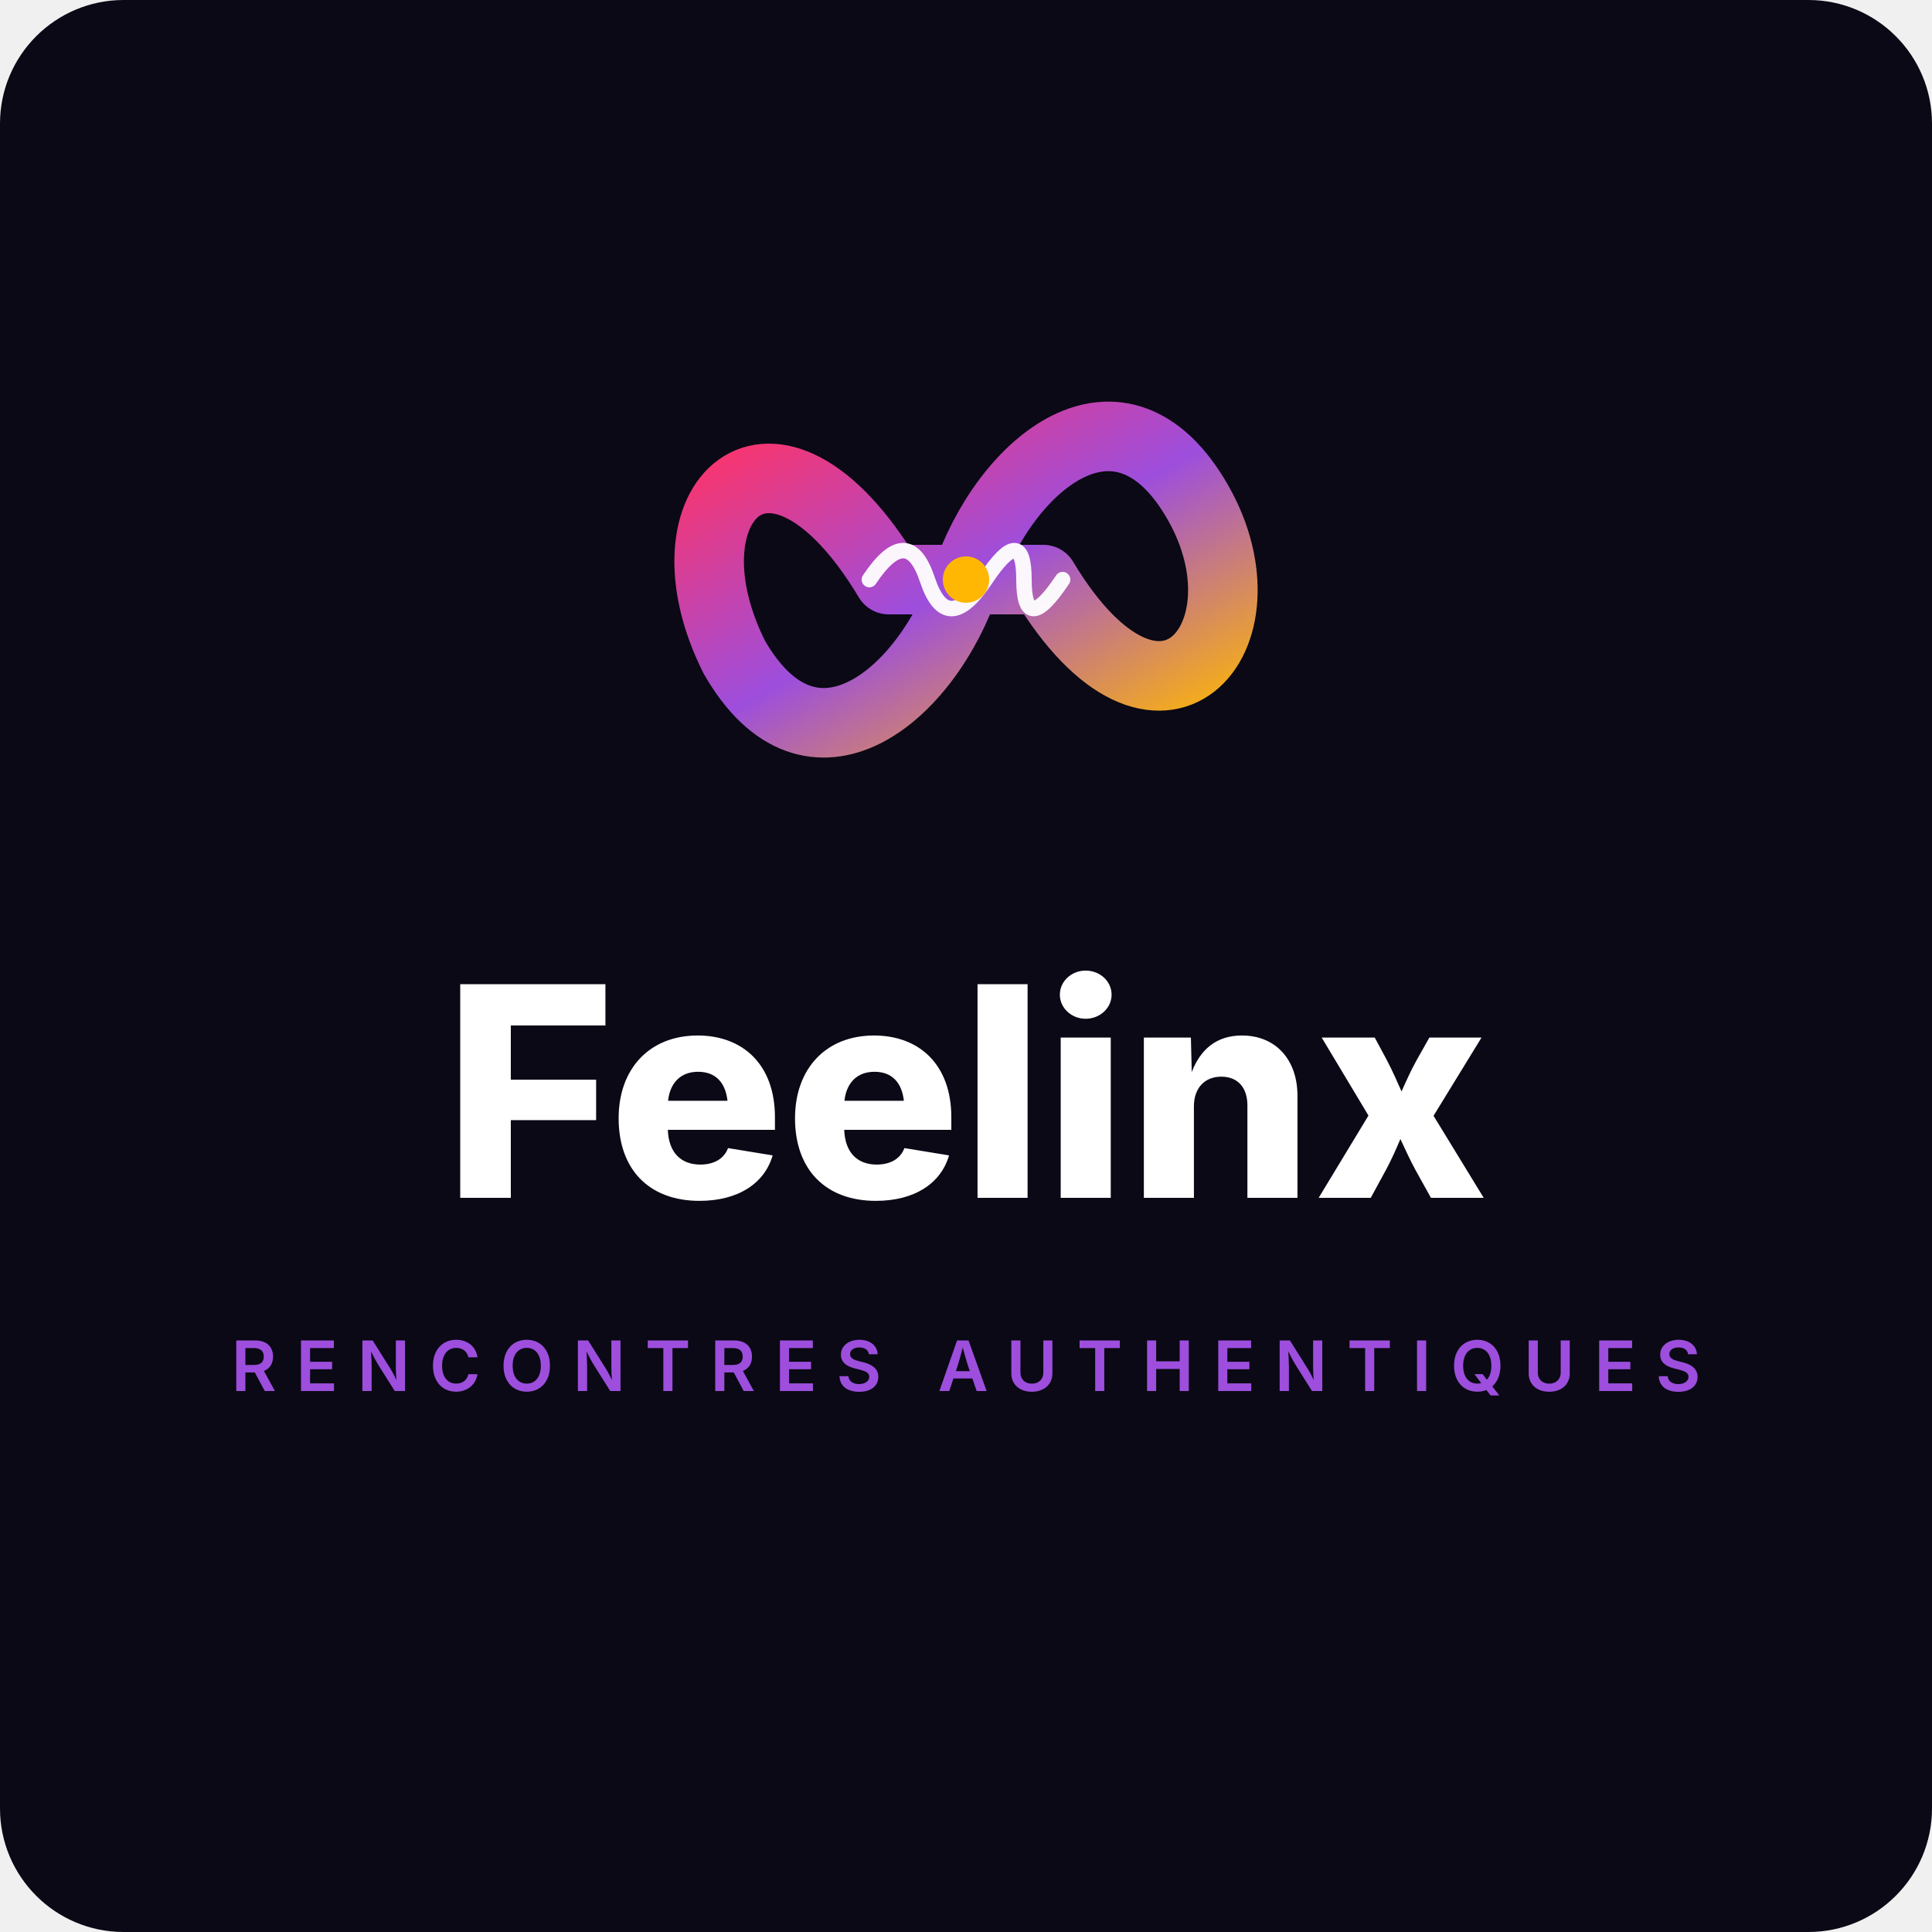
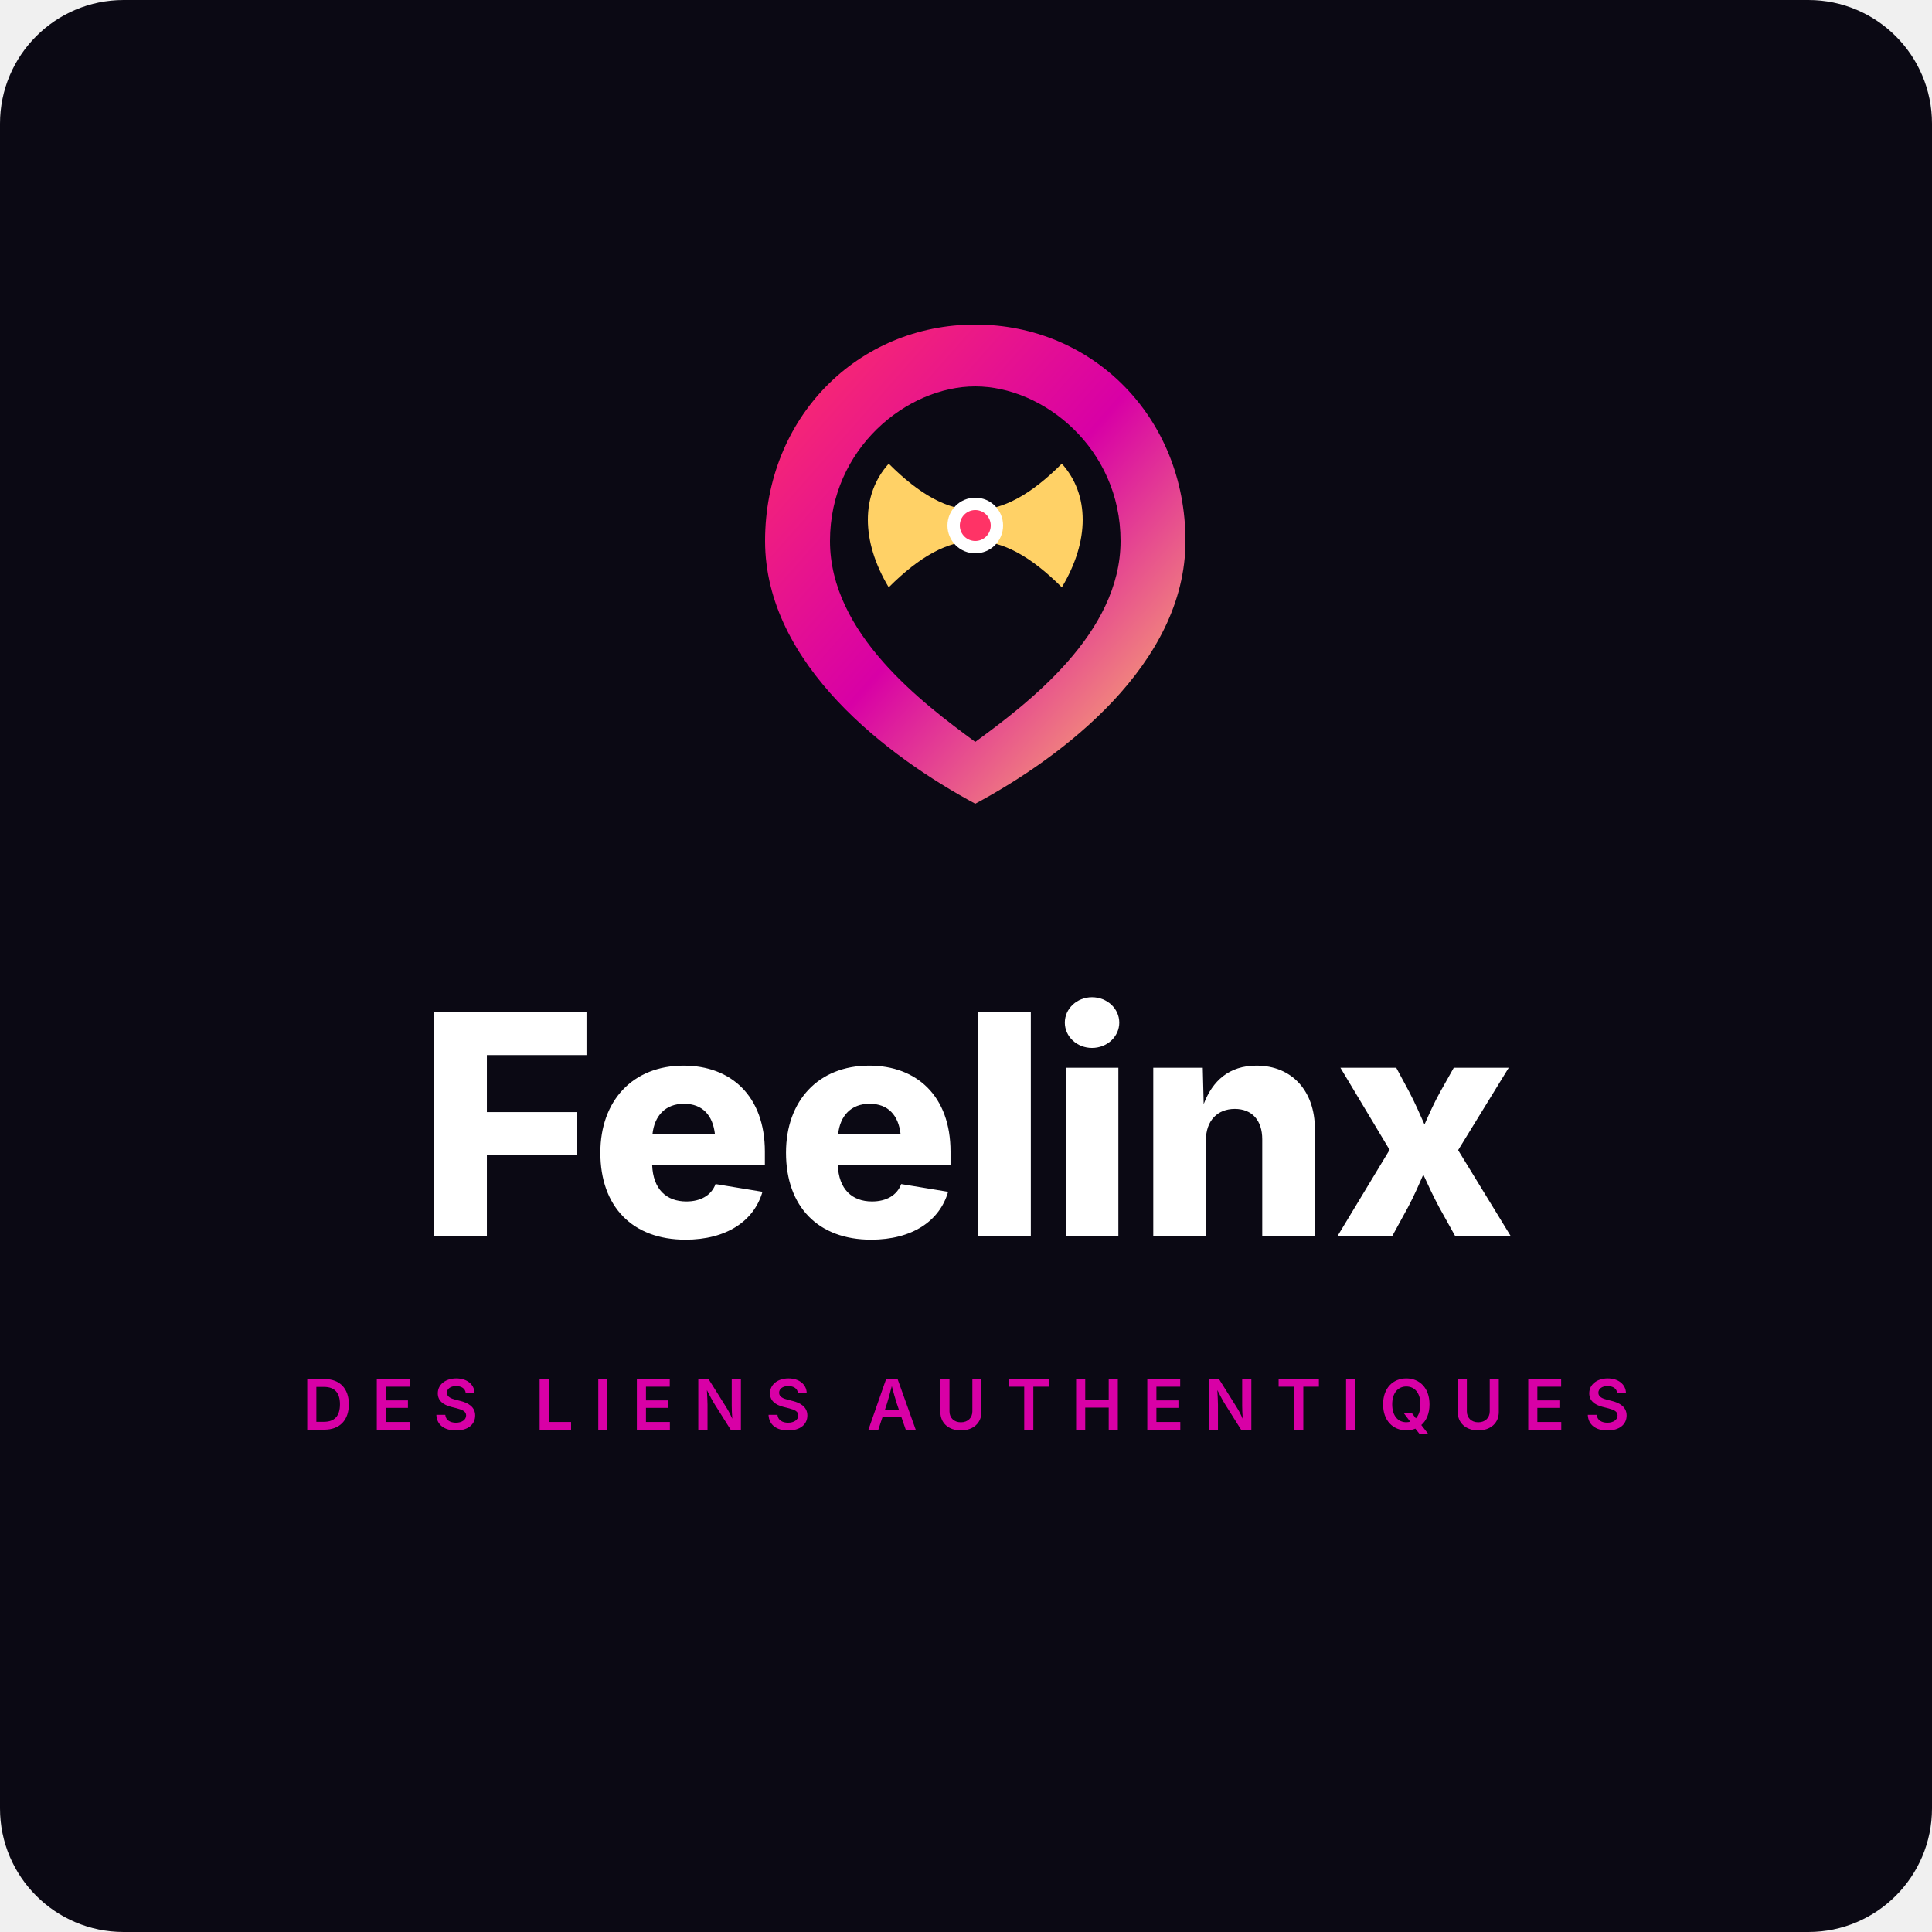
<svg xmlns="http://www.w3.org/2000/svg" viewBox="0 0 500 500" width="500" height="500">
  <defs>
-     <linearGradient id="vertGlow" x1="0%" y1="0%" x2="100%" y2="100%">
+     <linearGradient id="emberVert" x1="0%" y1="0%" x2="100%" y2="100%">
      <stop offset="0%" stop-color="#FF3366" />
-       <stop offset="50%" stop-color="#9D4EDD" />
-       <stop offset="100%" stop-color="#FFB703" />
+       <stop offset="50%" stop-color="#D800A6" />
+       <stop offset="100%" stop-color="#FFD166" />
    </linearGradient>
  </defs>
-   <rect width="100%" height="100%" fill="#0A0915" rx="32" />
-   <g transform="translate(160, 60)">
-     <path d="M 70 90 C 40 40, 10 70, 30 110 C 50 145, 80 120, 90 90 C 100 60, 130 35, 150 70 C 170 105, 140 140, 110 90 Z" fill="none" stroke="url(#vertGlow)" stroke-width="18" stroke-linecap="round" stroke-linejoin="round" />
-     <path d="M 65 90 Q 75 75 80 90 T 95 90 T 105 90 T 115 90" fill="none" stroke="#FFFFFF" stroke-width="4" stroke-linecap="round" opacity="0.95" />
-     <circle cx="90" cy="90" r="6" fill="#FFB703" />
+   <rect width="100%" height="100%" fill="#0B0914" rx="32" />
+   <g transform="translate(150, 40) scale(0.4)">
+     <path d="M 256 110 C 180 110, 120 170, 120 250 C 120 330, 200 390, 256 420 C 312 390, 392 330, 392 250 C 392 170, 332 110, 256 110 Z M 256 150 C 300 150, 350 190, 350 250 C 350 310, 290 355, 256 380 C 222 355, 162 310, 162 250 C 162 190, 212 150, 256 150 Z" fill="url(#emberVert)" />
+     <path d="M 200 200 C 240 240, 272 240, 312 200 C 330 220, 330 250, 312 280 C 272 240, 240 240, 200 280 C 182 250, 182 220, 200 200 Z" fill="#FFD166" />
+     <circle cx="256" cy="240" r="18" fill="#FFFFFF" />
+     <circle cx="256" cy="240" r="10" fill="#FF3366" />
  </g>
-   <text x="250" y="310" text-anchor="middle" font-family="'Outfit', 'Inter', sans-serif" font-size="76" font-weight="800" fill="#FFFFFF">Feelinx</text>
-   <text x="250" y="360" text-anchor="middle" font-family="'Inter', sans-serif" font-size="18" font-weight="600" fill="#9D4EDD" letter-spacing="5">RENCONTRES AUTHENTIQUES</text>
+   <text x="250" y="320" text-anchor="middle" font-family="'Outfit', 'Inter', sans-serif" font-size="80" font-weight="800" fill="#FFFFFF">Feelinx</text>
+   <text x="250" y="370" text-anchor="middle" font-family="'Inter', sans-serif" font-size="18" font-weight="600" fill="#D800A6" letter-spacing="5">DES LIENS AUTHENTIQUES</text>
</svg>
